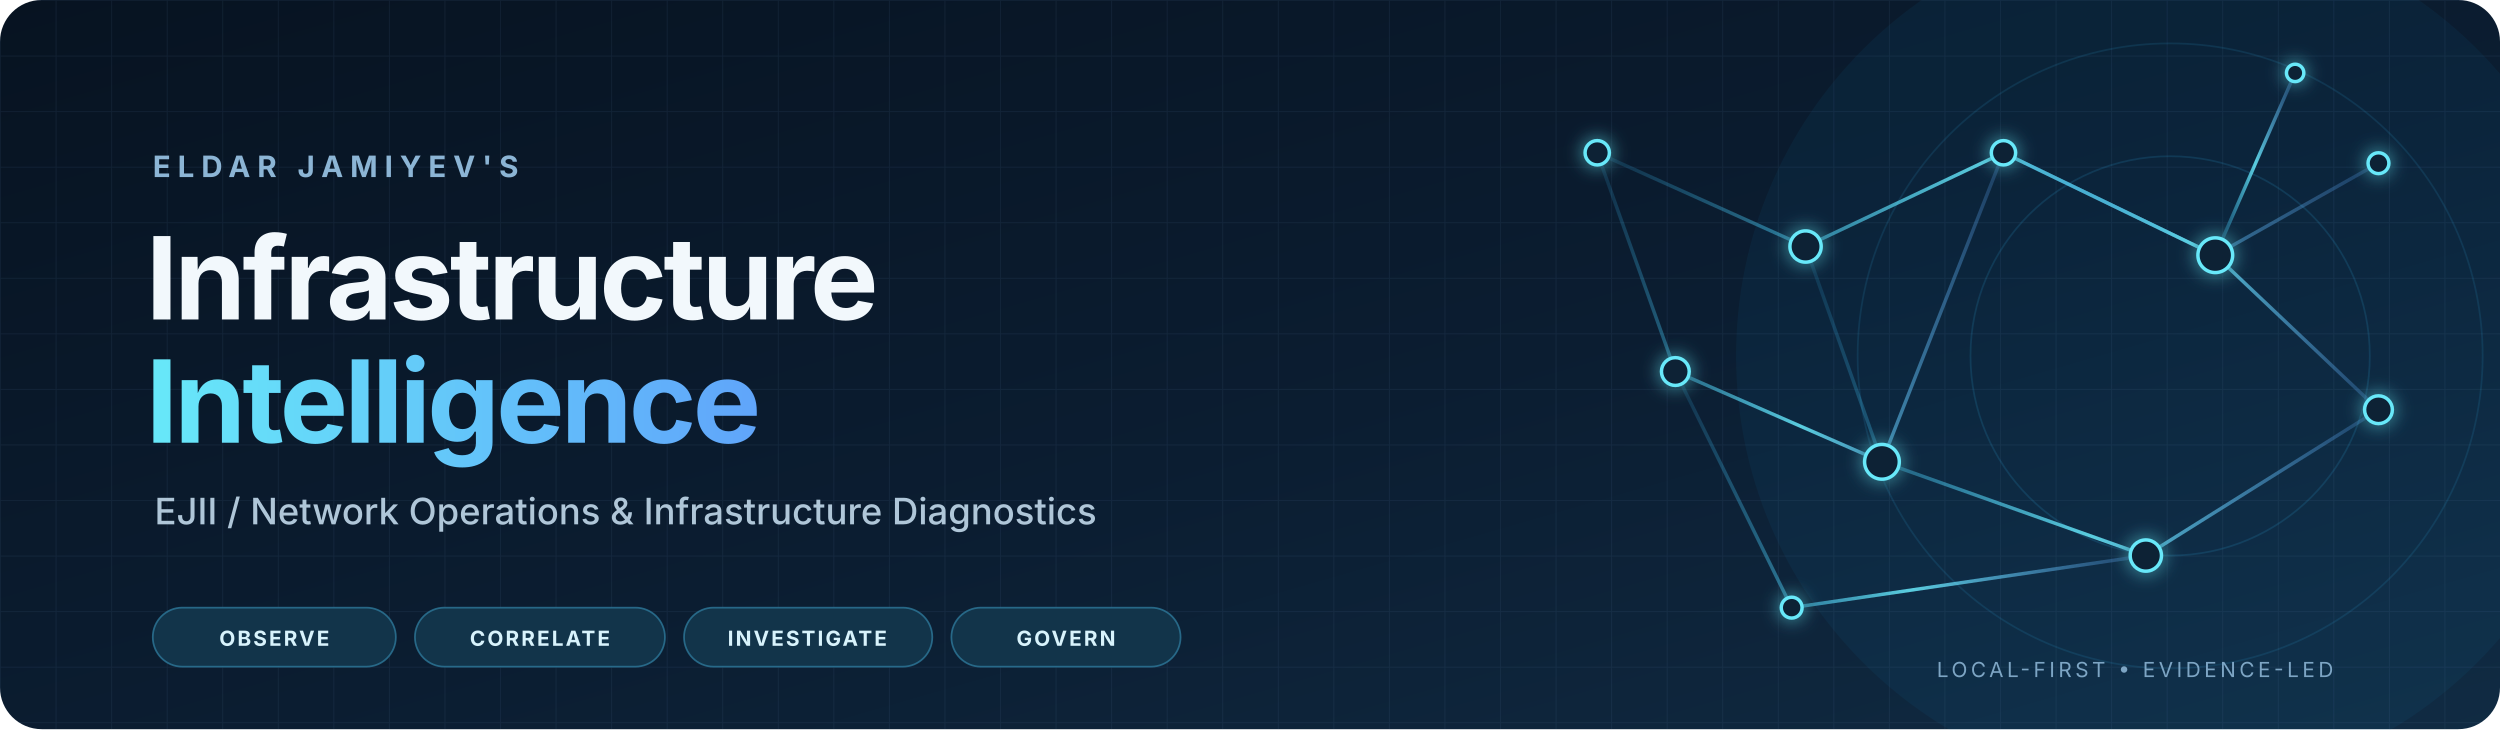
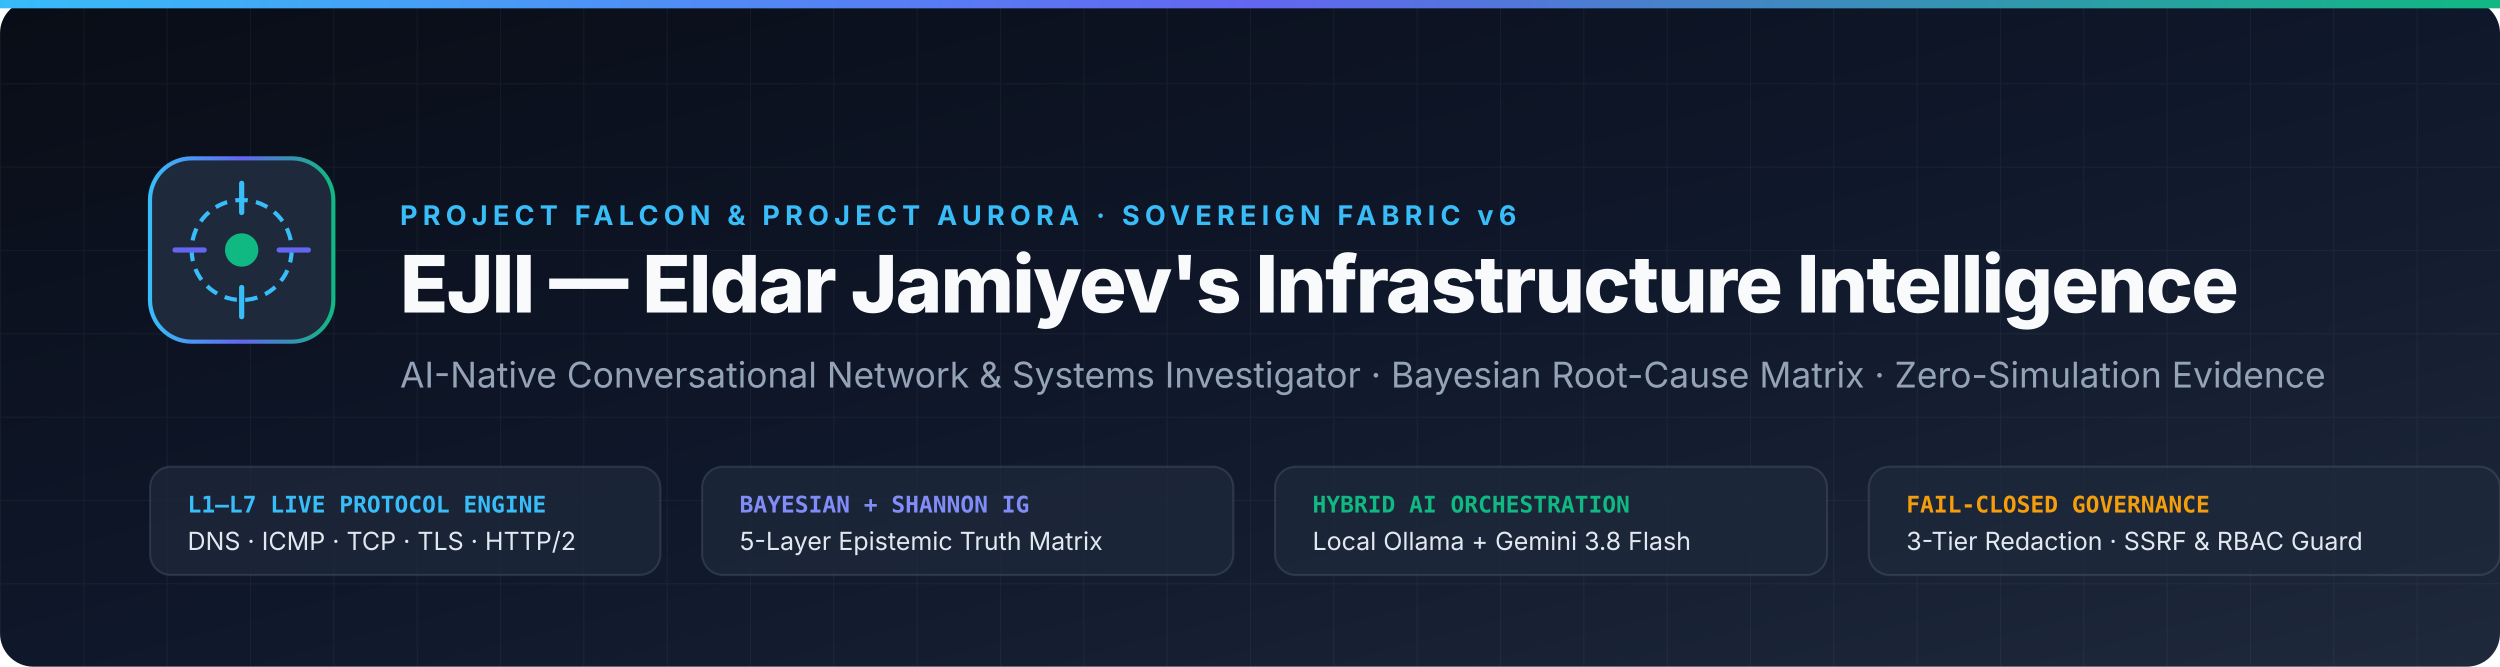
- <svg xmlns="http://www.w3.org/2000/svg" width="1440" height="420" viewBox="0 0 1440 420" role="img" aria-labelledby="title desc">
+ <svg xmlns="http://www.w3.org/2000/svg" viewBox="0 0 1200 320" width="100%" height="100%" role="img" aria-label="EJII — Eldar Jamiyev's Infrastructure Intelligence">
  <defs>
-     <linearGradient id="bg" x1="0" y1="0" x2="1" y2="1">
-       <stop offset="0" stop-color="#071321" />
-       <stop offset="0.55" stop-color="#0B1D31" />
-       <stop offset="1" stop-color="#102B43" />
+     <linearGradient id="bgGrad" x1="0%" y1="0%" x2="100%" y2="100%">
+       <stop offset="0%" stop-color="#090D16" />
+       <stop offset="50%" stop-color="#0F172A" />
+       <stop offset="100%" stop-color="#1E293B" />
    </linearGradient>
-     <linearGradient id="line" x1="0" y1="0" x2="1" y2="0">
-       <stop offset="0" stop-color="#38BDF8" stop-opacity=".12" />
-       <stop offset=".5" stop-color="#67E8F9" stop-opacity=".95" />
-       <stop offset="1" stop-color="#60A5FA" stop-opacity=".22" />
+     <linearGradient id="accentGrad" x1="0%" y1="0%" x2="100%" y2="0%">
+       <stop offset="0%" stop-color="#38BDF8" />
+       <stop offset="50%" stop-color="#6366F1" />
+       <stop offset="100%" stop-color="#10B981" />
    </linearGradient>
-     <linearGradient id="accent" x1="0" y1="0" x2="1" y2="0">
-       <stop offset="0" stop-color="#67E8F9" />
-       <stop offset="1" stop-color="#60A5FA" />
-     </linearGradient>
-     <pattern id="grid" width="32" height="32" patternUnits="userSpaceOnUse">
-       <path d="M32 0H0V32" fill="none" stroke="#6B91B4" stroke-opacity=".10" stroke-width="1" />
+     <pattern id="grid" width="40" height="40" patternUnits="userSpaceOnUse">
+       <path d="M 40 0 L 0 0 0 40" fill="none" stroke="rgba(148, 163, 184, 0.07)" stroke-width="1" />
    </pattern>
-     <filter id="glow" x="-100%" y="-100%" width="300%" height="300%">
-       <feGaussianBlur stdDeviation="5" result="blur" />
-       <feMerge>
-         <feMergeNode in="blur" />
-         <feMergeNode in="SourceGraphic" />
-       </feMerge>
-     </filter>
  </defs>
-   <rect width="1440" height="420" rx="24" fill="url(#bg)" />
-   <rect width="1440" height="420" rx="24" fill="url(#grid)" />
-   <circle cx="1250" cy="205" r="250" fill="#0EA5E9" opacity=".055" />
-   <circle cx="1250" cy="205" r="180" fill="none" stroke="#38BDF8" stroke-opacity=".12" />
-   <circle cx="1250" cy="205" r="115" fill="none" stroke="#38BDF8" stroke-opacity=".14" />
-   <g stroke="url(#line)" stroke-width="2" fill="none" opacity=".9">
-     <path d="M920 88L1040 142L1154 88L1276 147L1370 94" />
-     <path d="M920 88L965 214L1084 266L1154 88" />
-     <path d="M1040 142L1084 266L1236 320L1370 236" />
-     <path d="M1154 88L1276 147L1370 236" />
-     <path d="M965 214L1032 350L1236 320" />
-     <path d="M1276 147L1322 42" />
+   <rect width="1200" height="320" rx="16" fill="url(#bgGrad)" />
+   <rect width="1200" height="320" rx="16" fill="url(#grid)" />
+   <rect x="0" y="0" width="1200" height="4" fill="url(#accentGrad)" />
+   <g transform="translate(72, 76)">
+     <rect x="0" y="0" width="88" height="88" rx="20" fill="#1E293B" stroke="url(#accentGrad)" stroke-width="2" />
+     <circle cx="44" cy="44" r="24" fill="none" stroke="#38BDF8" stroke-width="2" stroke-dasharray="6 4" />
+     <circle cx="44" cy="44" r="8" fill="#10B981" />
+     <line x1="44" y1="12" x2="44" y2="26" stroke="#38BDF8" stroke-width="2.5" stroke-linecap="round" />
+     <line x1="44" y1="62" x2="44" y2="76" stroke="#38BDF8" stroke-width="2.5" stroke-linecap="round" />
+     <line x1="12" y1="44" x2="26" y2="44" stroke="#6366F1" stroke-width="2.5" stroke-linecap="round" />
+     <line x1="62" y1="44" x2="76" y2="44" stroke="#6366F1" stroke-width="2.5" stroke-linecap="round" />
  </g>
-   <g fill="#0B2035" stroke="#67E8F9" stroke-width="2" filter="url(#glow)">
-     <circle cx="920" cy="88" r="7" />
-     <circle cx="1040" cy="142" r="9" />
-     <circle cx="1154" cy="88" r="7" />
-     <circle cx="1276" cy="147" r="10" />
-     <circle cx="1370" cy="94" r="6" />
-     <circle cx="965" cy="214" r="8" />
-     <circle cx="1084" cy="266" r="10" />
-     <circle cx="1370" cy="236" r="8" />
-     <circle cx="1032" cy="350" r="6" />
-     <circle cx="1236" cy="320" r="9" />
-     <circle cx="1322" cy="42" r="5" />
+   <g transform="translate(192, 108)">
+     <text x="0" y="0" font-family="Inter, -apple-system, BlinkMacSystemFont, Segoe UI, Roboto, sans-serif" font-size="13" font-weight="700" fill="#38BDF8" letter-spacing="2.5">
+       PROJECT FALCON &amp; PROJECT AURORA · SOVEREIGN FABRIC v6
+     </text>
+     <text x="0" y="42" font-family="Inter, -apple-system, BlinkMacSystemFont, Segoe UI, Roboto, sans-serif" font-size="38" font-weight="800" fill="#F8FAFC" letter-spacing="-0.8">
+       EJII — Eldar Jamiyev's Infrastructure Intelligence
+     </text>
+     <text x="0" y="78" font-family="Inter, -apple-system, BlinkMacSystemFont, Segoe UI, Roboto, sans-serif" font-size="17" font-weight="400" fill="#94A3B8">
+       AI-Native Conversational Network &amp; Systems Investigator · Bayesian Root-Cause Matrix · Zero-Simulation Evidence
+     </text>
  </g>
-   <g font-family="Inter,Segoe UI,Arial,sans-serif">
-     <text x="88" y="102" fill="#8CB5D5" font-size="17" font-weight="700" letter-spacing="4">ELDAR JAMIYEV'S</text>
-     <text x="84" y="184" fill="#F2F8FC" font-size="66" font-weight="750" letter-spacing="-2">Infrastructure</text>
-     <text x="84" y="255" fill="url(#accent)" font-size="66" font-weight="750" letter-spacing="-2">Intelligence</text>
-     <text x="89" y="302" fill="#AFC6D8" font-size="21" font-weight="500">EJII  /  Network Operations &amp; Infrastructure Diagnostics</text>
-     <g transform="translate(88 350)">
-       <rect width="140" height="34" rx="17" fill="#12344A" stroke="#2D789A" stroke-opacity=".8" />
-       <rect x="151" width="144" height="34" rx="17" fill="#12344A" stroke="#2D789A" stroke-opacity=".8" />
-       <rect x="306" width="143" height="34" rx="17" fill="#12344A" stroke="#2D789A" stroke-opacity=".8" />
-       <rect x="460" width="132" height="34" rx="17" fill="#12344A" stroke="#2D789A" stroke-opacity=".8" />
-       <g fill="#D8F3FC" font-size="12" font-weight="700" letter-spacing="1.2" text-anchor="middle">
-         <text x="70" y="22">OBSERVE</text>
-         <text x="223" y="22">CORRELATE</text>
-         <text x="377" y="22">INVESTIGATE</text>
-         <text x="526" y="22">GOVERN</text>
-       </g>
-     </g>
-     <text x="1344" y="390" fill="#7DA5C4" font-size="12" text-anchor="end" letter-spacing="2">LOCAL-FIRST • EVIDENCE-LED</text>
+   <g transform="translate(72, 224)">
+     <rect x="0" y="0" width="245" height="52" rx="10" fill="rgba(30, 41, 59, 0.75)" stroke="rgba(148, 163, 184, 0.18)" />
+     <text x="18" y="22" font-family="JetBrains Mono, monospace" font-size="11" fill="#38BDF8" font-weight="600">L1–L7 LIVE PROTOCOL ENGINE</text>
+     <text x="18" y="40" font-family="Inter, sans-serif" font-size="12" fill="#E2E8F0">DNS · ICMP · TCP · TLS · HTTP/2</text>
+     <rect x="265" y="0" width="255" height="52" rx="10" fill="rgba(30, 41, 59, 0.75)" stroke="rgba(148, 163, 184, 0.18)" />
+     <text x="283" y="22" font-family="JetBrains Mono, monospace" font-size="11" fill="#818CF8" font-weight="600">BAYESIAN + SHANNON IG</text>
+     <text x="283" y="40" font-family="Inter, sans-serif" font-size="12" fill="#E2E8F0">5-Layer Epistemic Truth Matrix</text>
+     <rect x="540" y="0" width="265" height="52" rx="10" fill="rgba(30, 41, 59, 0.75)" stroke="rgba(148, 163, 184, 0.18)" />
+     <text x="558" y="22" font-family="JetBrains Mono, monospace" font-size="11" fill="#10B981" font-weight="600">HYBRID AI ORCHESTRATION</text>
+     <text x="558" y="40" font-family="Inter, sans-serif" font-size="12" fill="#E2E8F0">Local Ollama + Gemini 3.8 Flash</text>
+     <rect x="825" y="0" width="303" height="52" rx="10" fill="rgba(30, 41, 59, 0.75)" stroke="rgba(148, 163, 184, 0.18)" />
+     <text x="843" y="22" font-family="JetBrains Mono, monospace" font-size="11" fill="#F59E0B" font-weight="600">FAIL-CLOSED GOVERNANCE</text>
+     <text x="843" y="40" font-family="Inter, sans-serif" font-size="12" fill="#E2E8F0">3-Tier Redaction · SSRF &amp; RBAC Guard</text>
  </g>
</svg>
